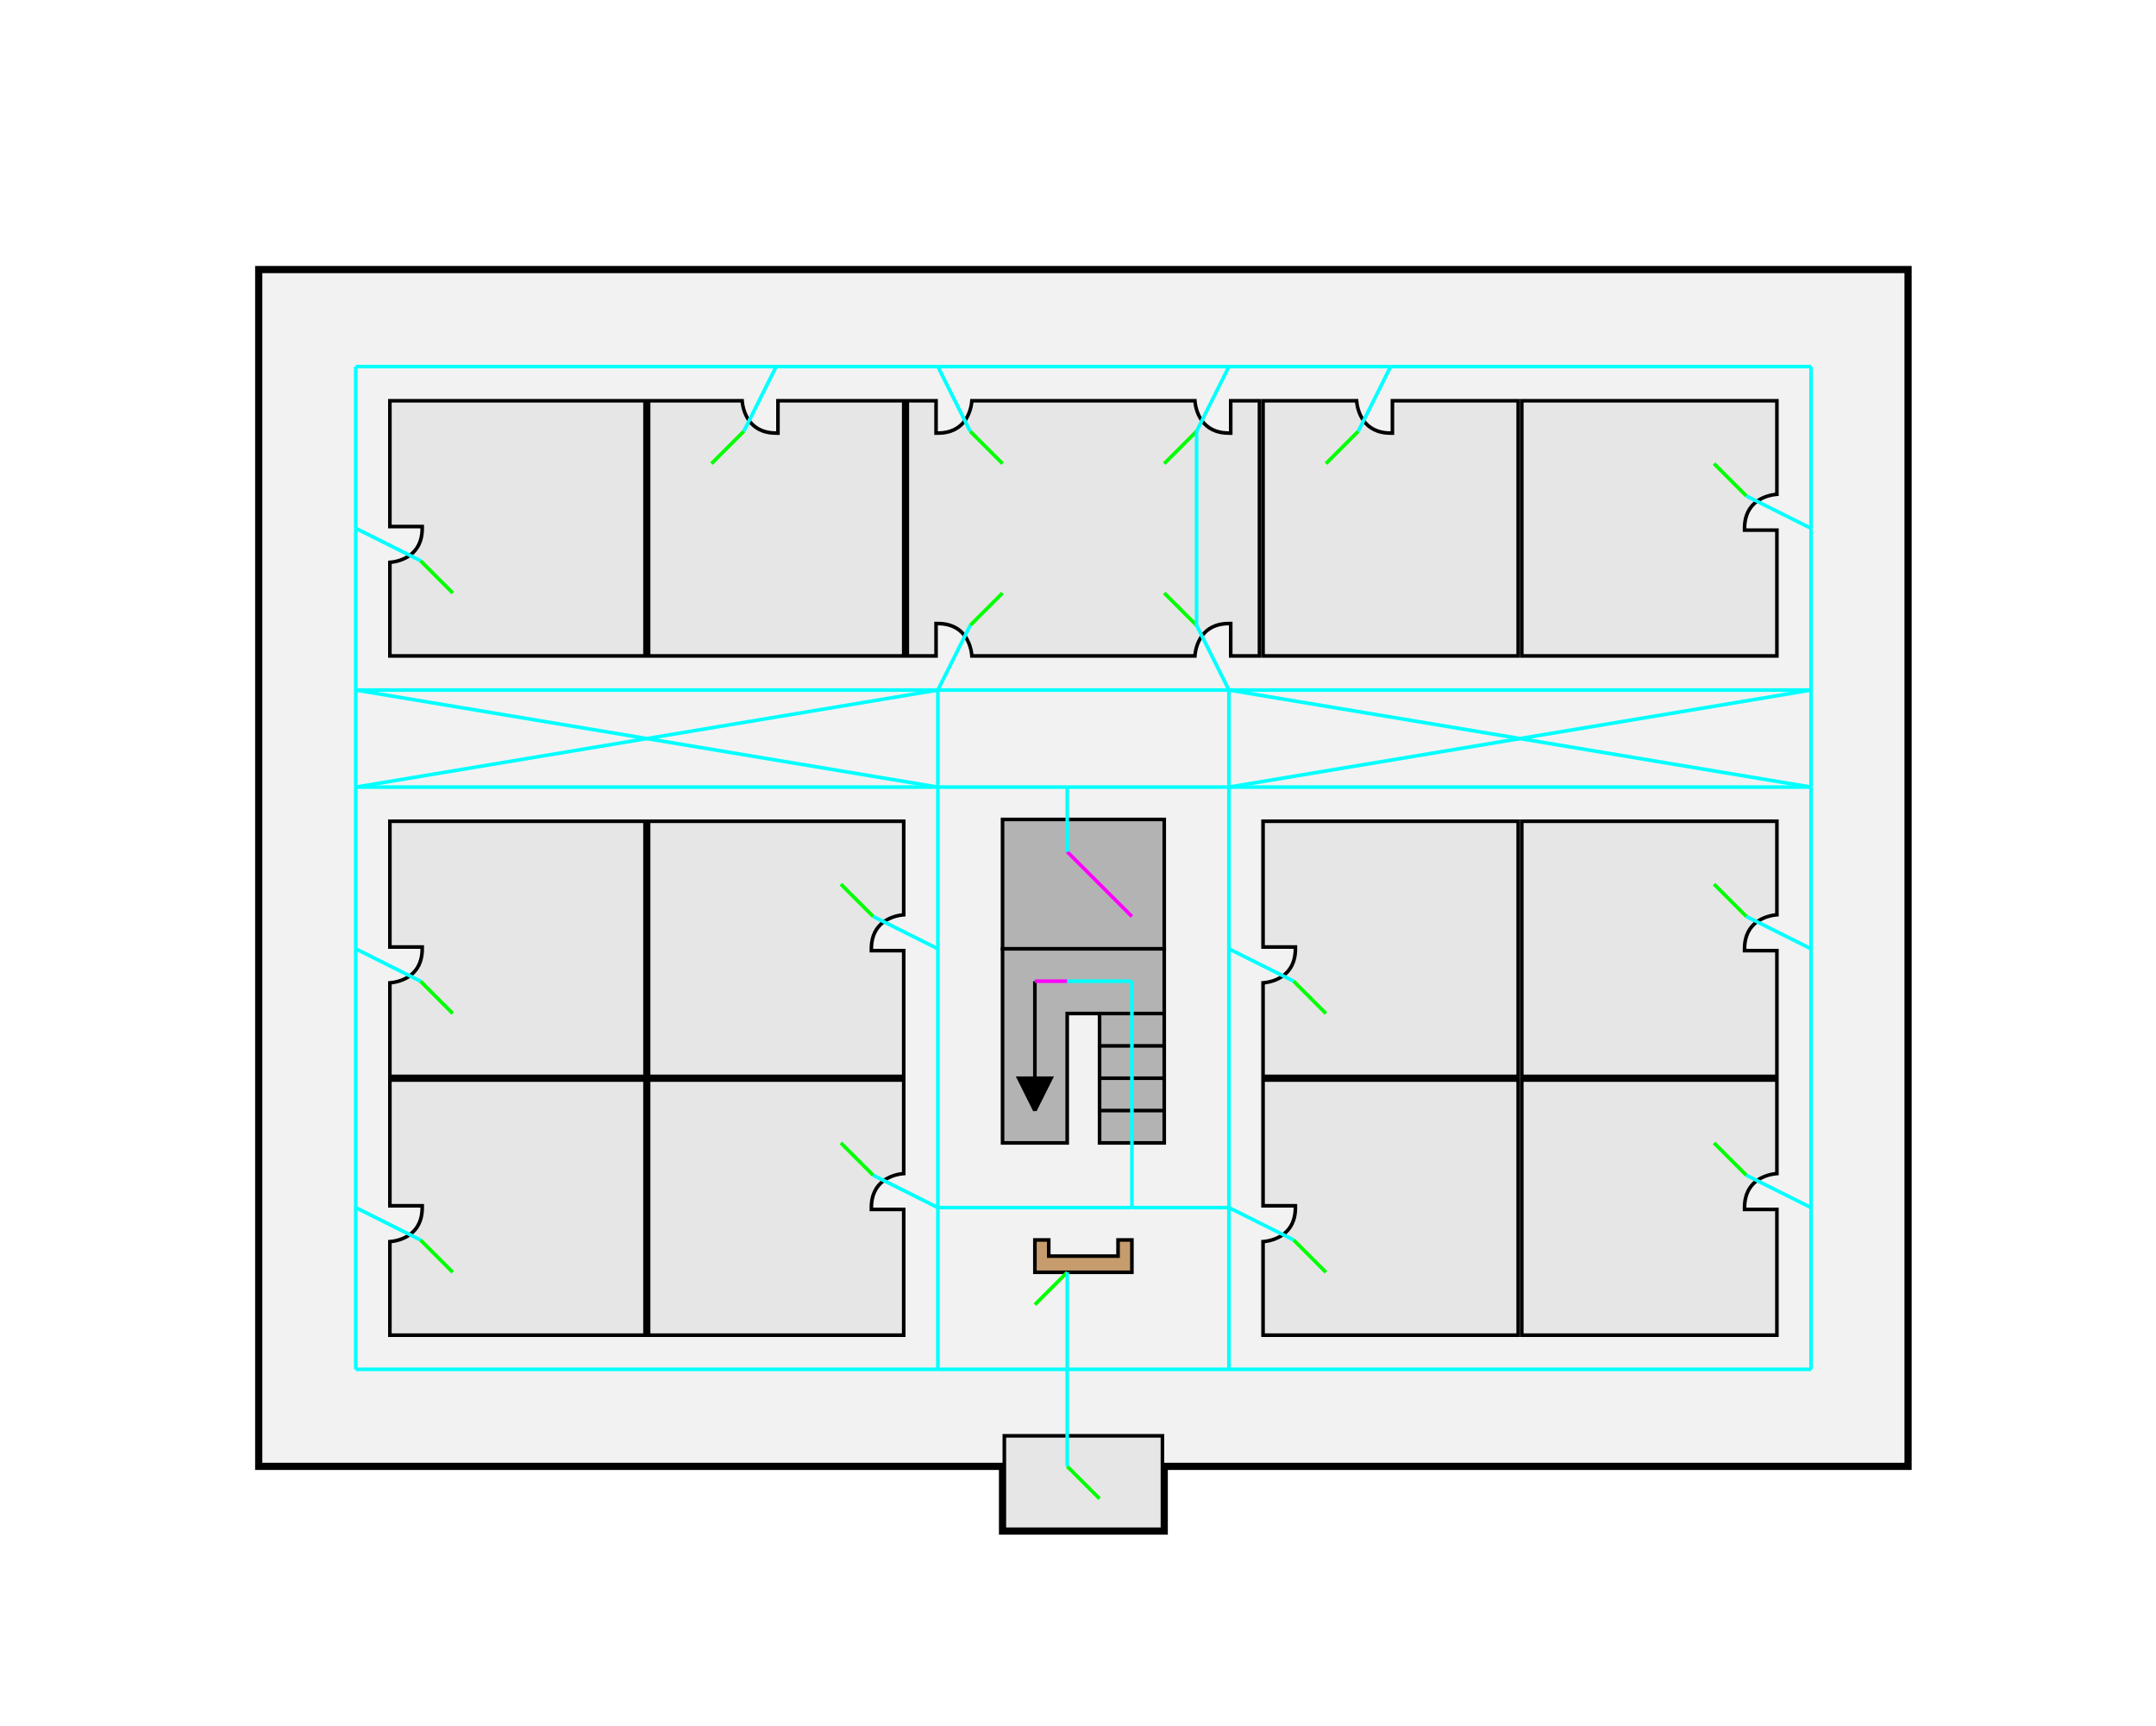
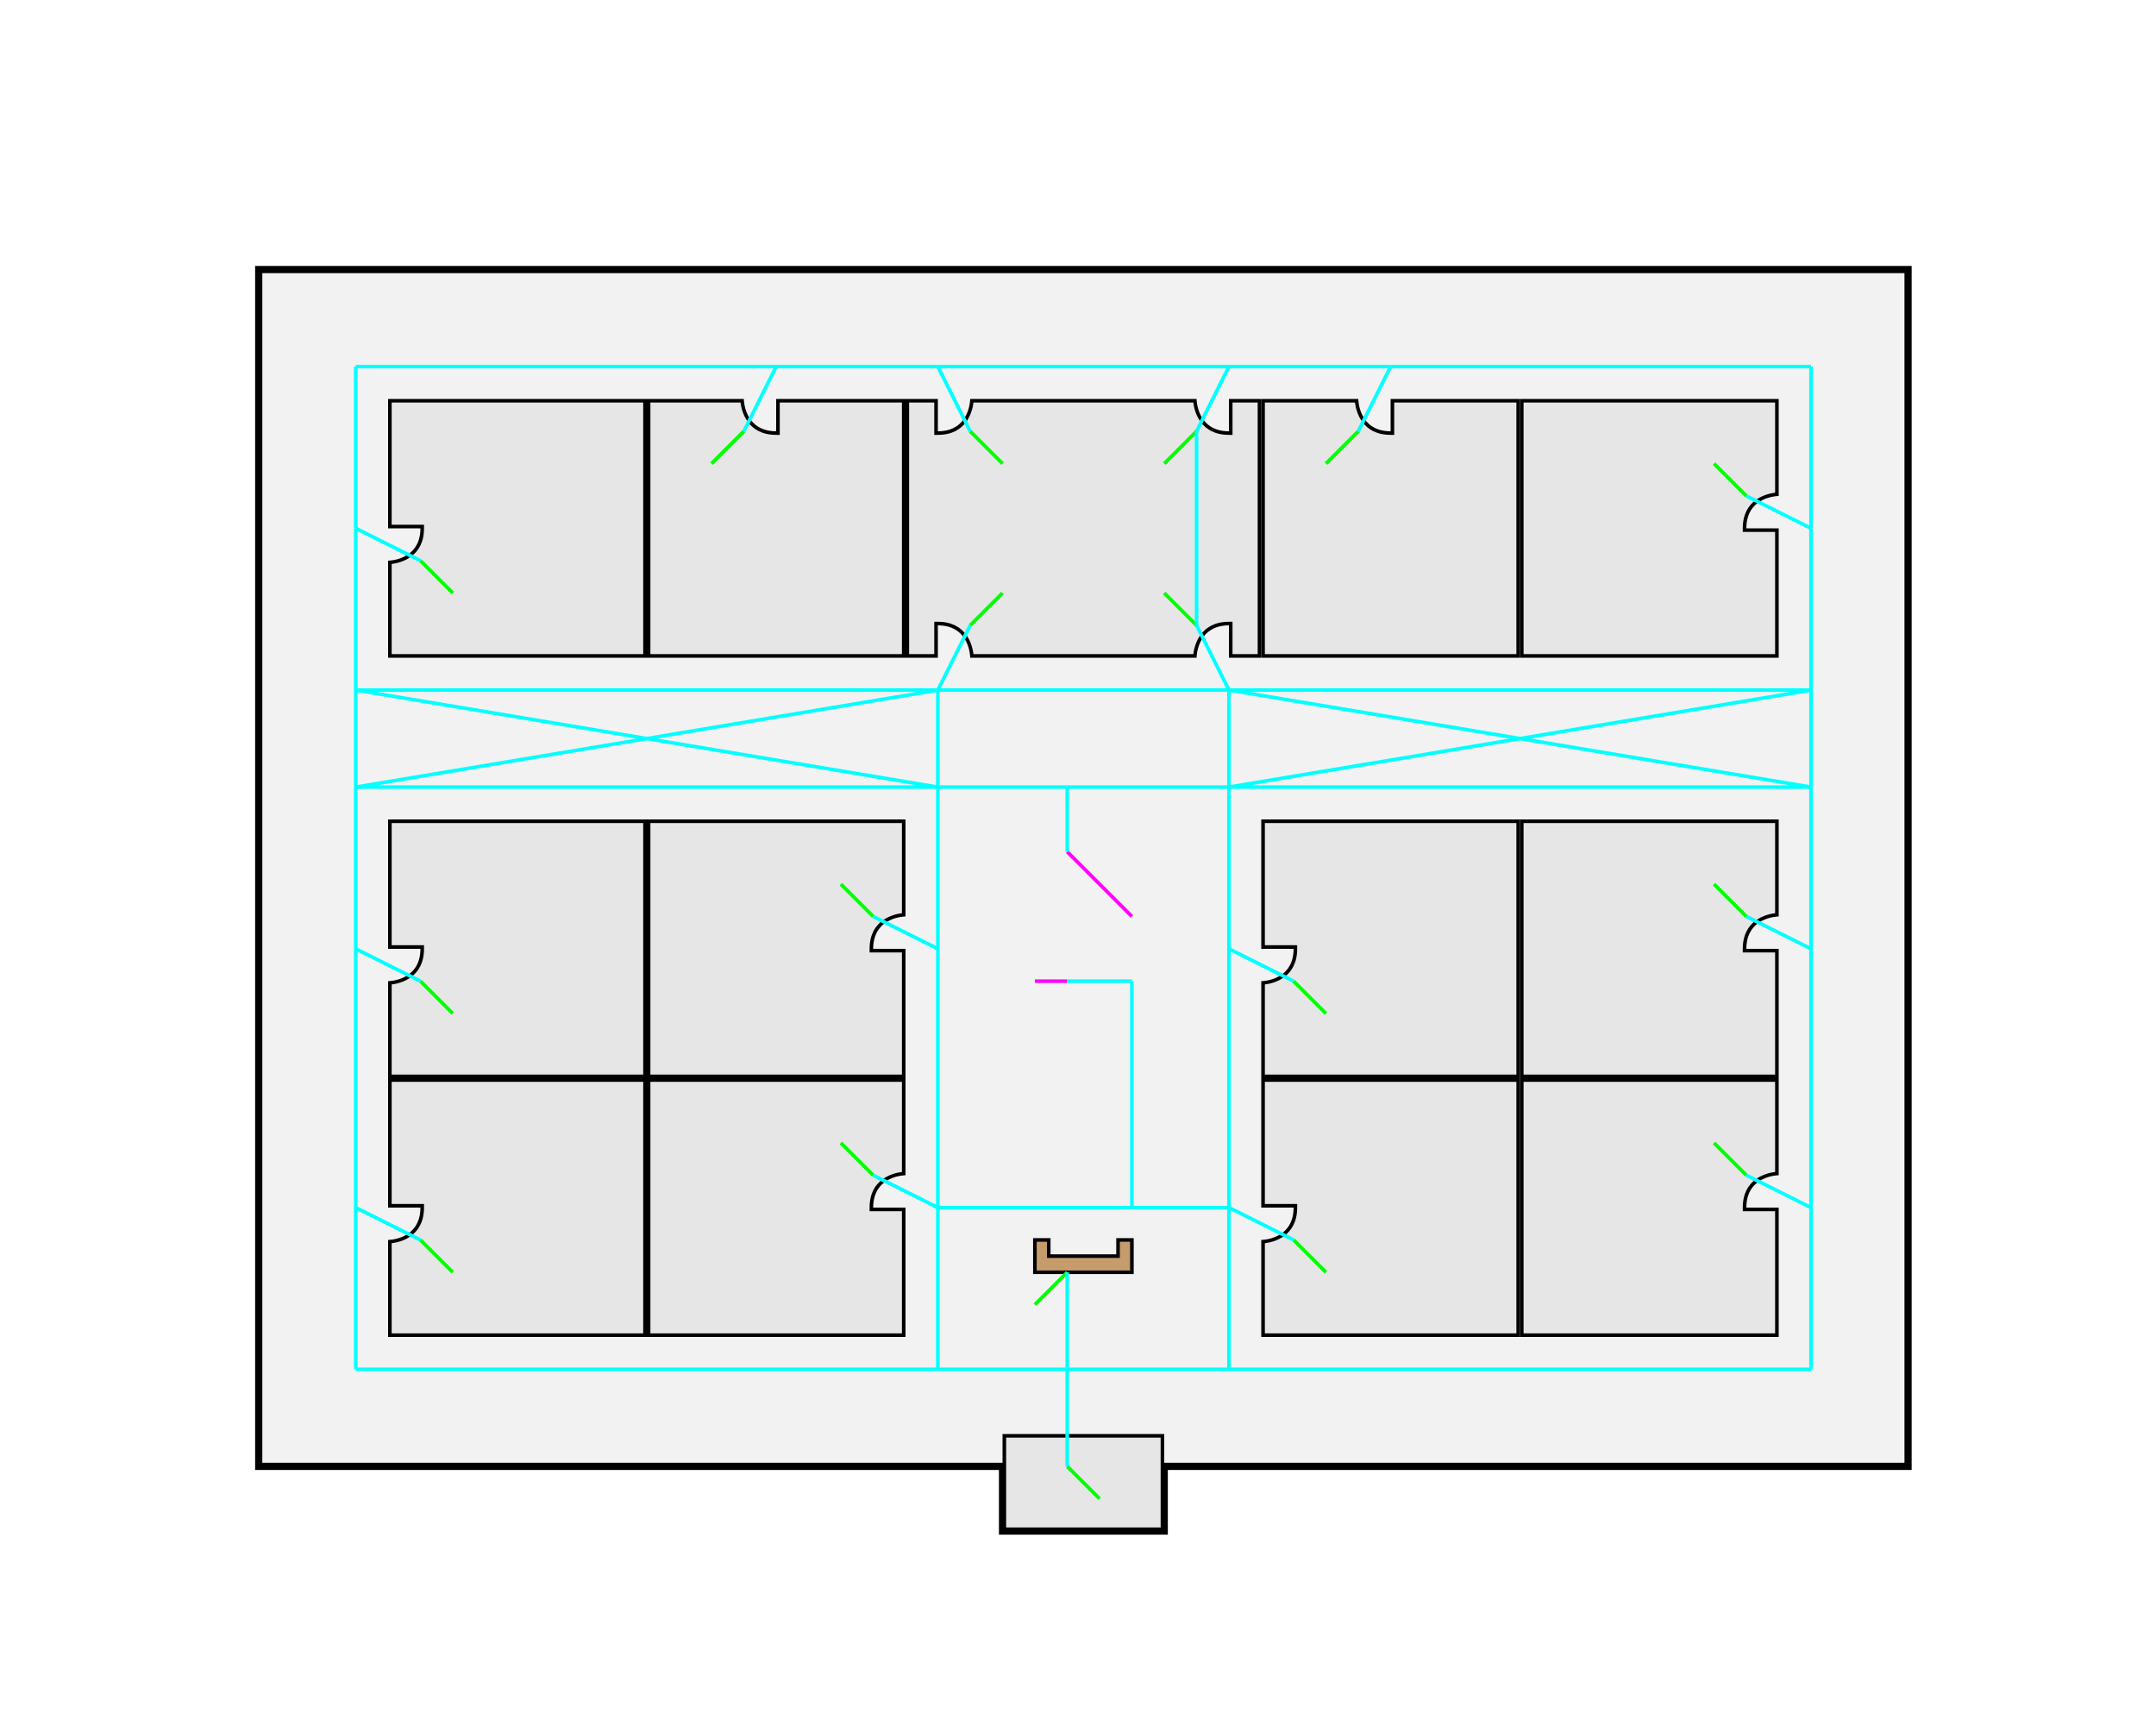
<svg xmlns="http://www.w3.org/2000/svg" version="1.1" x="0px" y="0px" width="600px" height="480px" viewBox="0 0 600 480" enable-background="new 0 0 600 480" xml:space="preserve">
  <g id="Base">
    <polygon id="Circulation" fill="#F2F2F2" stroke="#000000" stroke-width="2" points="72,75 531,75 531,408 324,408 324,426    279,426 279,408 72,408  " />
-     <rect id="Elevator" x="279" y="228" fill="#B3B3B3" stroke="#000000" width="45" height="36" />
    <polygon id="Reception" fill="#C69C6D" stroke="#000000" points="288,345 291.857,345 291.857,349.5 311.143,349.5 311.143,345    315,345 315,354 288,354  " />
-     <g id="Stairs_1_">
-       <polygon id="Stairs" fill="#B3B3B3" stroke="#000000" points="324,318 306,318 306,282 297,282 297,318 279,318 279,264 324,264       " />
-       <line fill="none" stroke="#000000" x1="306" y1="309" x2="324" y2="309" />
-       <line fill="none" stroke="#000000" x1="306" y1="300" x2="324" y2="300" />
-       <line fill="none" stroke="#000000" x1="306" y1="291" x2="324" y2="291" />
-       <line fill="none" stroke="#000000" x1="306" y1="282" x2="324" y2="282" />
-       <polyline stroke="#000000" points="288,273 288,309 283.5,300 292.5,300 288,309   " />
-     </g>
  </g>
  <g id="Rooms">
    <g>
      <rect x="279.5" y="399.5" fill="#E6E6E6" width="44" height="26" />
      <path d="M323,400v25h-43v-25H323 M324,399h-45v27h45V399L324,399z" />
    </g>
    <g>
      <path fill="#E6E6E6" d="M108.5,371.5v-26.028c1.959-0.17,9-1.346,9-9.472v-0.5h-9v-35h71v71H108.5z" />
      <path d="M179,301v70h-70v-25.081c2.533-0.322,9-1.929,9-9.919v-1h-1h-7.875H109v-34H179 M180,300h-72v36c0,0,0,0,9,0c0,9-9,9-9,9     v27h72V300L180,300z" />
    </g>
    <g>
      <path fill="#E6E6E6" d="M108.5,299.5v-26.028c1.959-0.17,9-1.346,9-9.472v-0.5h-9v-35h71v71H108.5z" />
      <path d="M179,229v70h-70v-25.081c2.533-0.322,9-1.929,9-9.919v-1h-1h-7.875H109v-34H179 M180,228h-72v36c0,0,0,0,9,0c0,9-9,9-9,9     v27h72V228L180,228z" />
    </g>
    <g>
      <path fill="#E6E6E6" d="M180.5,299.5v-71h71v26.028c-1.959,0.17-9,1.346-9,9.472v0.5h9v35H180.5z" />
      <path d="M251,229v25.081c-2.533,0.322-9,1.929-9,9.919v1h1h7.875H251v34h-70v-70H251 M252,228h-72v72h72v-36c0,0,0,0-9,0     c0-9,9-9,9-9V228L252,228z" />
    </g>
    <g>
      <path fill="#E6E6E6" d="M180.5,371.5v-71h71v26.028c-1.959,0.17-9,1.346-9,9.472v0.5h9v35H180.5z" />
      <path d="M251,301v25.081c-2.533,0.322-9,1.929-9,9.919v1h1h7.875H251v34h-70v-70H251 M252,300h-72v72h72v-36c0,0,0,0-9,0     c0-9,9-9,9-9V300L252,300z" />
    </g>
    <g>
      <path fill="#E6E6E6" d="M351.5,371.5v-26.028c1.959-0.17,9-1.346,9-9.472v-0.5h-9v-35h71v71H351.5z" />
      <path d="M422,301v70h-70v-25.081c2.533-0.322,9-1.929,9-9.919v-1h-1h-7.875H352v-34H422 M423,300h-72v36c0,0,0,0,9,0c0,9-9,9-9,9     v27h72V300L423,300z" />
    </g>
    <g>
      <path fill="#E6E6E6" d="M351.5,299.5v-26.028c1.959-0.17,9-1.346,9-9.472v-0.5h-9v-35h71v71H351.5z" />
      <path d="M422,229v70h-70v-25.081c2.533-0.322,9-1.929,9-9.919v-1h-1h-7.875H352v-34H422 M423,228h-72v36c0,0,0,0,9,0c0,9-9,9-9,9     v27h72V228L423,228z" />
    </g>
    <g>
      <path fill="#E6E6E6" d="M423.5,299.5v-71h71v26.028c-1.959,0.17-9,1.346-9,9.472v0.5h9v35H423.5z" />
      <path d="M494,229v25.081c-2.533,0.322-9,1.929-9,9.919v1h1h7.875H494v34h-70v-70H494 M495,228h-72v72h72v-36c0,0,0,0-9,0     c0-9,9-9,9-9V228L495,228z" />
    </g>
    <g>
      <path fill="#E6E6E6" d="M423.5,371.5v-71h71v26.028c-1.959,0.17-9,1.346-9,9.472v0.5h9v35H423.5z" />
      <path d="M494,301v25.081c-2.533,0.322-9,1.929-9,9.919v1h1h7.875H494v34h-70v-70H494 M495,300h-72v72h72v-36c0,0,0,0-9,0     c0-9,9-9,9-9V300L495,300z" />
    </g>
    <g>
      <path fill="#E6E6E6" d="M108.5,182.5v-26.028c1.959-0.169,9-1.346,9-9.472v-0.5h-9v-35h71v71H108.5z" />
      <path d="M179,112v70h-70v-25.081c2.533-0.323,9-1.93,9-9.919v-1h-1h-7.875H109v-34H179 M180,111h-72v36c0,0,0,0,9,0c0,9-9,9-9,9     v27h72V111L180,111z" />
    </g>
    <g>
      <path fill="#E6E6E6" d="M180.5,182.5v-71h26.028c0.169,1.959,1.346,9,9.472,9h0.5v-9h35v71H180.5z" />
      <path d="M251,112v70h-70v-70h25.081c0.323,2.533,1.93,9,9.919,9h1v-1v-7.875V112H251 M252,111h-36c0,0,0,0,0,9c-9,0-9-9-9-9h-27     v72h72V111L252,111z" />
    </g>
    <g>
      <path fill="#E6E6E6" d="M342.5,182.5v-9H342c-8.126,0-9.302,7.041-9.472,9h-62.057c-0.169-1.959-1.346-9-9.472-9h-0.5v9h-8v-71h8     v9h0.5c8.125,0,9.302-7.041,9.472-9h62.057c0.17,1.959,1.346,9,9.472,9h0.5v-9h8v71H342.5z" />
      <path d="M350,112v70h-7v-0.125V174v-1h-1c-7.99,0-9.597,6.467-9.919,9h-61.162c-0.323-2.533-1.93-9-9.919-9h-1v1v7.875V182h-7     v-70h7v0.125V120v1h1c7.99,0,9.597-6.467,9.919-9h61.162c0.322,2.533,1.929,9,9.919,9h1v-1v-7.875V112H350 M351,111h-9     c0,0,0,0,0,9c-9,0-9-9-9-9h-63c0,0,0,9-9,9c0-9,0-9,0-9h-9v72h9c0,0,0,0,0-9c9,0,9,9,9,9h63c0,0,0-9,9-9c0,9,0,9,0,9h9V111     L351,111z" />
    </g>
    <g>
      <path fill="#E6E6E6" d="M351.5,182.5v-71h26.028c0.17,1.959,1.346,9,9.472,9h0.5v-9h35v71H351.5z" />
      <path d="M422,112v70h-70v-70h25.081c0.322,2.533,1.929,9,9.919,9h1v-1v-7.875V112H422 M423,111h-36c0,0,0,0,0,9c-9,0-9-9-9-9h-27     v72h72V111L423,111z" />
    </g>
    <g>
      <path fill="#E6E6E6" d="M423.5,182.5v-71h71v26.028c-1.959,0.169-9,1.346-9,9.472v0.5h9v35H423.5z" />
      <path d="M494,112v25.081c-2.533,0.323-9,1.93-9,9.919v1h1h7.875H494v34h-70v-70H494 M495,111h-72v72h72v-36c0,0,0,0-9,0     c0-9,9-9,9-9V111L495,111z" />
    </g>
  </g>
  <g id="Portals">
    <line id="Elev.1.floor2" fill="none" stroke="#FF00FF" x1="297" y1="237" x2="315" y2="255" />
    <line id="Stair.1.floor2" fill="none" stroke="#FF00FF" x1="297" y1="273" x2="288" y2="273" />
  </g>
  <g id="Doors">
    <line id="lobby" fill="none" stroke="#00FF00" x1="297" y1="408" x2="306" y2="417" />
    <line id="R121_1_" fill="none" stroke="#00FF00" x1="117" y1="156" x2="126" y2="165" />
    <line id="R122_1_" fill="none" stroke="#00FF00" x1="207" y1="120" x2="198" y2="129" />
    <line id="R123_4_" fill="none" stroke="#00FF00" x1="270" y1="120" x2="279" y2="129" />
    <line id="R123_3_" fill="none" stroke="#00FF00" x1="270" y1="174" x2="279" y2="165" />
    <line id="R123_2_" fill="none" stroke="#00FF00" x1="333" y1="120" x2="324" y2="129" />
    <line id="R123_1_" fill="none" stroke="#00FF00" x1="333" y1="174" x2="324" y2="165" />
    <line id="R104_1_" fill="none" stroke="#00FF00" x1="243" y1="327" x2="234" y2="318" />
    <line id="R103_1_" fill="none" stroke="#00FF00" x1="243" y1="255" x2="234" y2="246" />
    <line id="R112_1_" fill="none" stroke="#00FF00" x1="360" y1="273" x2="369" y2="282" />
    <line id="R111_1_" fill="none" stroke="#00FF00" x1="360" y1="345" x2="369" y2="354" />
    <line id="R102_1_" fill="none" stroke="#00FF00" x1="117" y1="273" x2="126" y2="282" />
    <line id="R101_1_" fill="none" stroke="#00FF00" x1="117" y1="345" x2="126" y2="354" />
    <line id="R113_1_" fill="none" stroke="#00FF00" x1="486" y1="255" x2="477" y2="246" />
    <line id="R114_1_" fill="none" stroke="#00FF00" x1="486" y1="327" x2="477" y2="318" />
    <line id="R125_1_" fill="none" stroke="#00FF00" x1="486" y1="138" x2="477" y2="129" />
    <line id="R124_1_" fill="none" stroke="#00FF00" x1="378" y1="120" x2="369" y2="129" />
    <line id="lcd.1" fill="none" stroke="#00FF00" x1="297" y1="354" x2="288" y2="363" />
  </g>
  <g id="Paths">
    <line fill="none" stroke="#00FFFF" x1="297" y1="273" x2="315" y2="273" />
    <line fill="none" stroke="#00FFFF" x1="342" y1="264" x2="342" y2="336" />
    <line fill="none" stroke="#00FFFF" x1="261" y1="336" x2="261" y2="264" />
    <line fill="none" stroke="#00FFFF" x1="261" y1="264" x2="243" y2="255" />
    <line fill="none" stroke="#00FFFF" x1="297" y1="408" x2="297" y2="381" />
    <line fill="none" stroke="#00FFFF" x1="297" y1="381" x2="261" y2="381" />
    <line fill="none" stroke="#00FFFF" x1="99" y1="336" x2="99" y2="381" />
    <line fill="none" stroke="#00FFFF" x1="99" y1="381" x2="261" y2="381" />
    <line fill="none" stroke="#00FFFF" x1="261" y1="381" x2="261" y2="336" />
    <line fill="none" stroke="#00FFFF" x1="297" y1="354" x2="297" y2="381" />
    <line fill="none" stroke="#00FFFF" x1="333" y1="174" x2="333" y2="120" />
    <line fill="none" stroke="#00FFFF" x1="333" y1="120" x2="342" y2="102" />
    <line fill="none" stroke="#00FFFF" x1="261" y1="336" x2="243" y2="327" />
    <line fill="none" stroke="#00FFFF" x1="342" y1="336" x2="360" y2="345" />
    <line fill="none" stroke="#00FFFF" x1="342" y1="264" x2="360" y2="273" />
    <line fill="none" stroke="#00FFFF" x1="342" y1="192" x2="261" y2="192" />
    <line fill="none" stroke="#00FFFF" x1="261" y1="192" x2="270" y2="174" />
    <line fill="none" stroke="#00FFFF" x1="342" y1="192" x2="333" y2="174" />
    <line fill="none" stroke="#00FFFF" x1="297" y1="237" x2="297" y2="219" />
    <line fill="none" stroke="#00FFFF" x1="297" y1="219" x2="261" y2="219" />
    <line fill="none" stroke="#00FFFF" x1="261" y1="219" x2="261" y2="264" />
    <line fill="none" stroke="#00FFFF" x1="297" y1="219" x2="342" y2="219" />
    <line fill="none" stroke="#00FFFF" x1="342" y1="219" x2="342" y2="264" />
    <line fill="none" stroke="#00FFFF" x1="342" y1="336" x2="315" y2="336" />
    <line fill="none" stroke="#00FFFF" x1="261" y1="336" x2="315" y2="336" />
    <line fill="none" stroke="#00FFFF" x1="315" y1="273" x2="315" y2="336" />
    <line fill="none" stroke="#00FFFF" x1="261" y1="192" x2="261" y2="219" />
    <line fill="none" stroke="#00FFFF" x1="342" y1="192" x2="342" y2="219" />
    <line fill="none" stroke="#00FFFF" x1="99" y1="264" x2="99" y2="336" />
    <line fill="none" stroke="#00FFFF" x1="99" y1="336" x2="117" y2="345" />
    <line fill="none" stroke="#00FFFF" x1="99" y1="264" x2="117" y2="273" />
    <line fill="none" stroke="#00FFFF" x1="99" y1="147" x2="99" y2="192" />
    <line fill="none" stroke="#00FFFF" x1="99" y1="147" x2="117" y2="156" />
    <line fill="none" stroke="#00FFFF" x1="99" y1="192" x2="261" y2="219" />
    <line fill="none" stroke="#00FFFF" x1="99" y1="264" x2="99" y2="219" />
    <line fill="none" stroke="#00FFFF" x1="99" y1="219" x2="261" y2="192" />
    <line fill="none" stroke="#00FFFF" x1="99" y1="192" x2="99" y2="219" />
    <line fill="none" stroke="#00FFFF" x1="342" y1="102" x2="261" y2="102" />
    <line fill="none" stroke="#00FFFF" x1="261" y1="102" x2="270" y2="120" />
    <line fill="none" stroke="#00FFFF" x1="261" y1="102" x2="216" y2="102" />
    <line fill="none" stroke="#00FFFF" x1="216" y1="102" x2="207" y2="120" />
    <line fill="none" stroke="#00FFFF" x1="216" y1="102" x2="99" y2="102" />
    <line fill="none" stroke="#00FFFF" x1="99" y1="102" x2="99" y2="147" />
    <line fill="none" stroke="#00FFFF" x1="261" y1="192" x2="99" y2="192" />
    <line fill="none" stroke="#00FFFF" x1="99" y1="219" x2="261" y2="219" />
    <line fill="none" stroke="#00FFFF" x1="342" y1="102" x2="387" y2="102" />
    <line fill="none" stroke="#00FFFF" x1="387" y1="102" x2="378" y2="120" />
    <line fill="none" stroke="#00FFFF" x1="387" y1="102" x2="504" y2="102" />
    <line fill="none" stroke="#00FFFF" x1="504" y1="102" x2="504" y2="147" />
    <line fill="none" stroke="#00FFFF" x1="504" y1="147" x2="486" y2="138" />
    <line fill="none" stroke="#00FFFF" x1="504" y1="147" x2="504" y2="192" />
    <line fill="none" stroke="#00FFFF" x1="504" y1="192" x2="342" y2="192" />
    <line fill="none" stroke="#00FFFF" x1="342" y1="219" x2="504" y2="219" />
    <line fill="none" stroke="#00FFFF" x1="504" y1="219" x2="504" y2="192" />
    <line fill="none" stroke="#00FFFF" x1="504" y1="219" x2="342" y2="192" />
    <line fill="none" stroke="#00FFFF" x1="342" y1="219" x2="504" y2="192" />
    <line fill="none" stroke="#00FFFF" x1="504" y1="219" x2="504" y2="264" />
    <line fill="none" stroke="#00FFFF" x1="504" y1="264" x2="486" y2="255" />
    <line fill="none" stroke="#00FFFF" x1="504" y1="264" x2="504" y2="336" />
    <line fill="none" stroke="#00FFFF" x1="504" y1="336" x2="486" y2="327" />
    <line fill="none" stroke="#00FFFF" x1="504" y1="336" x2="504" y2="381" />
    <line fill="none" stroke="#00FFFF" x1="504" y1="381" x2="342" y2="381" />
    <line fill="none" stroke="#00FFFF" x1="342" y1="381" x2="342" y2="336" />
    <line fill="none" stroke="#00FFFF" x1="342" y1="381" x2="297" y2="381" />
  </g>
</svg>
